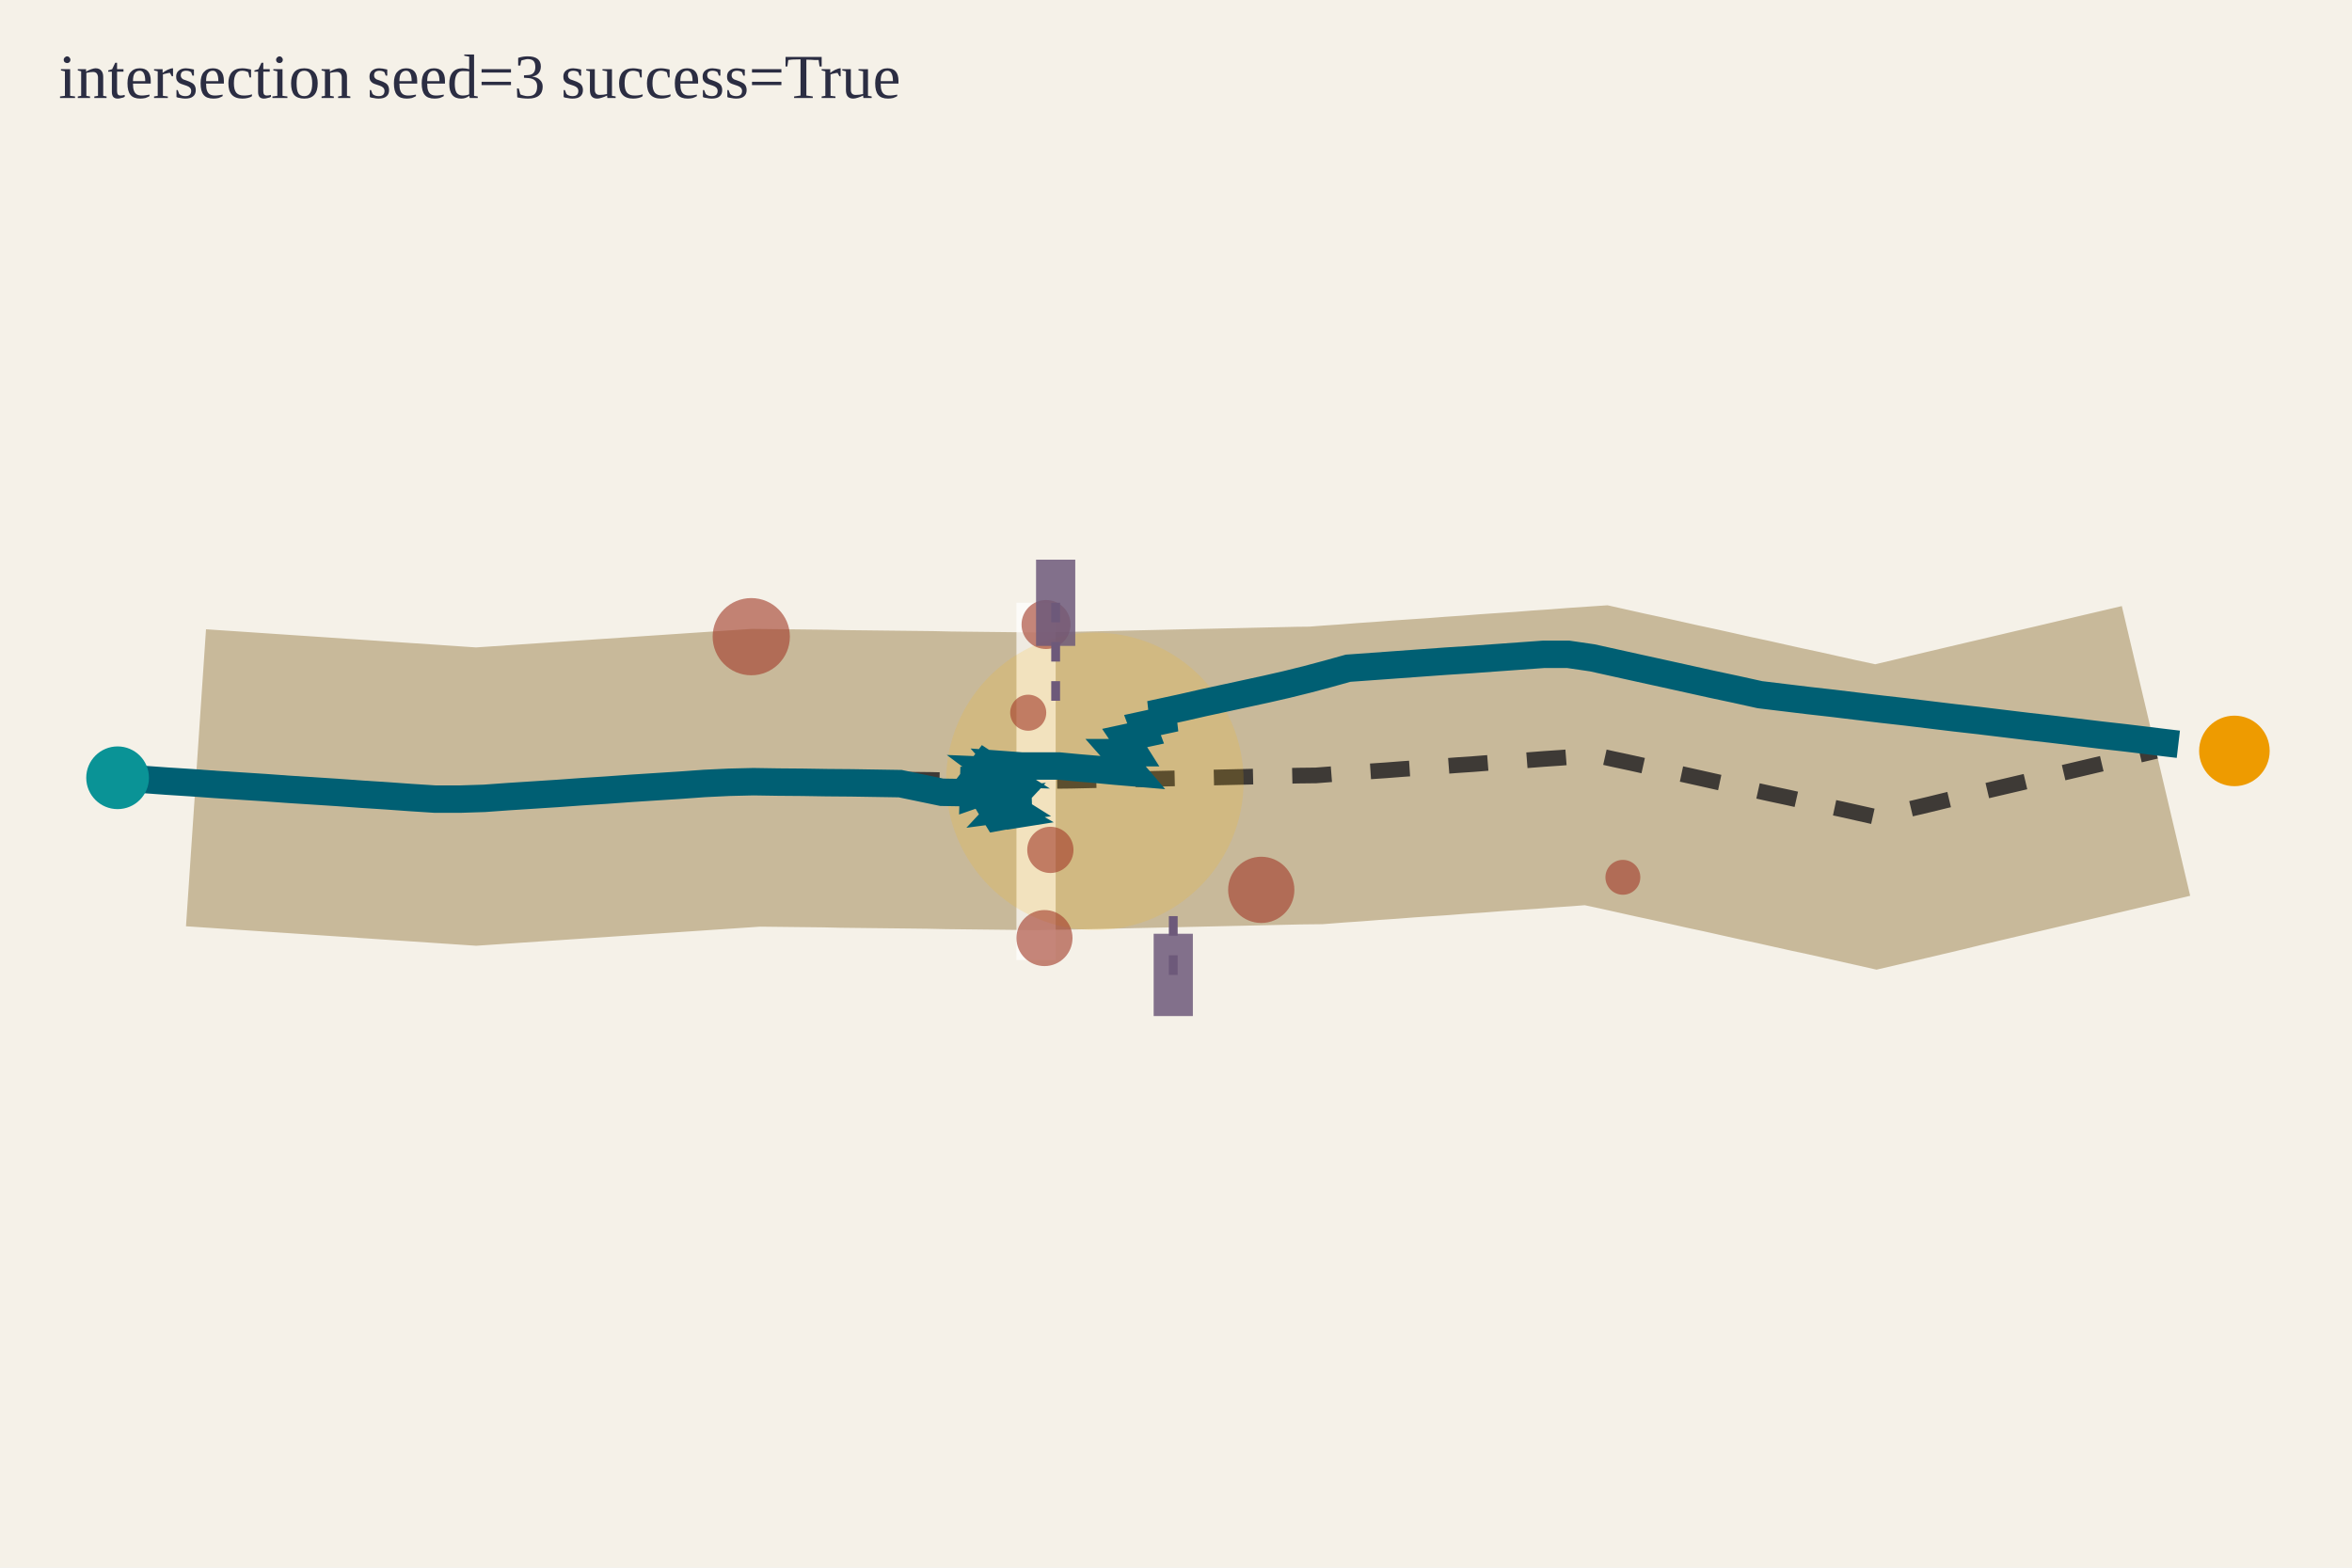
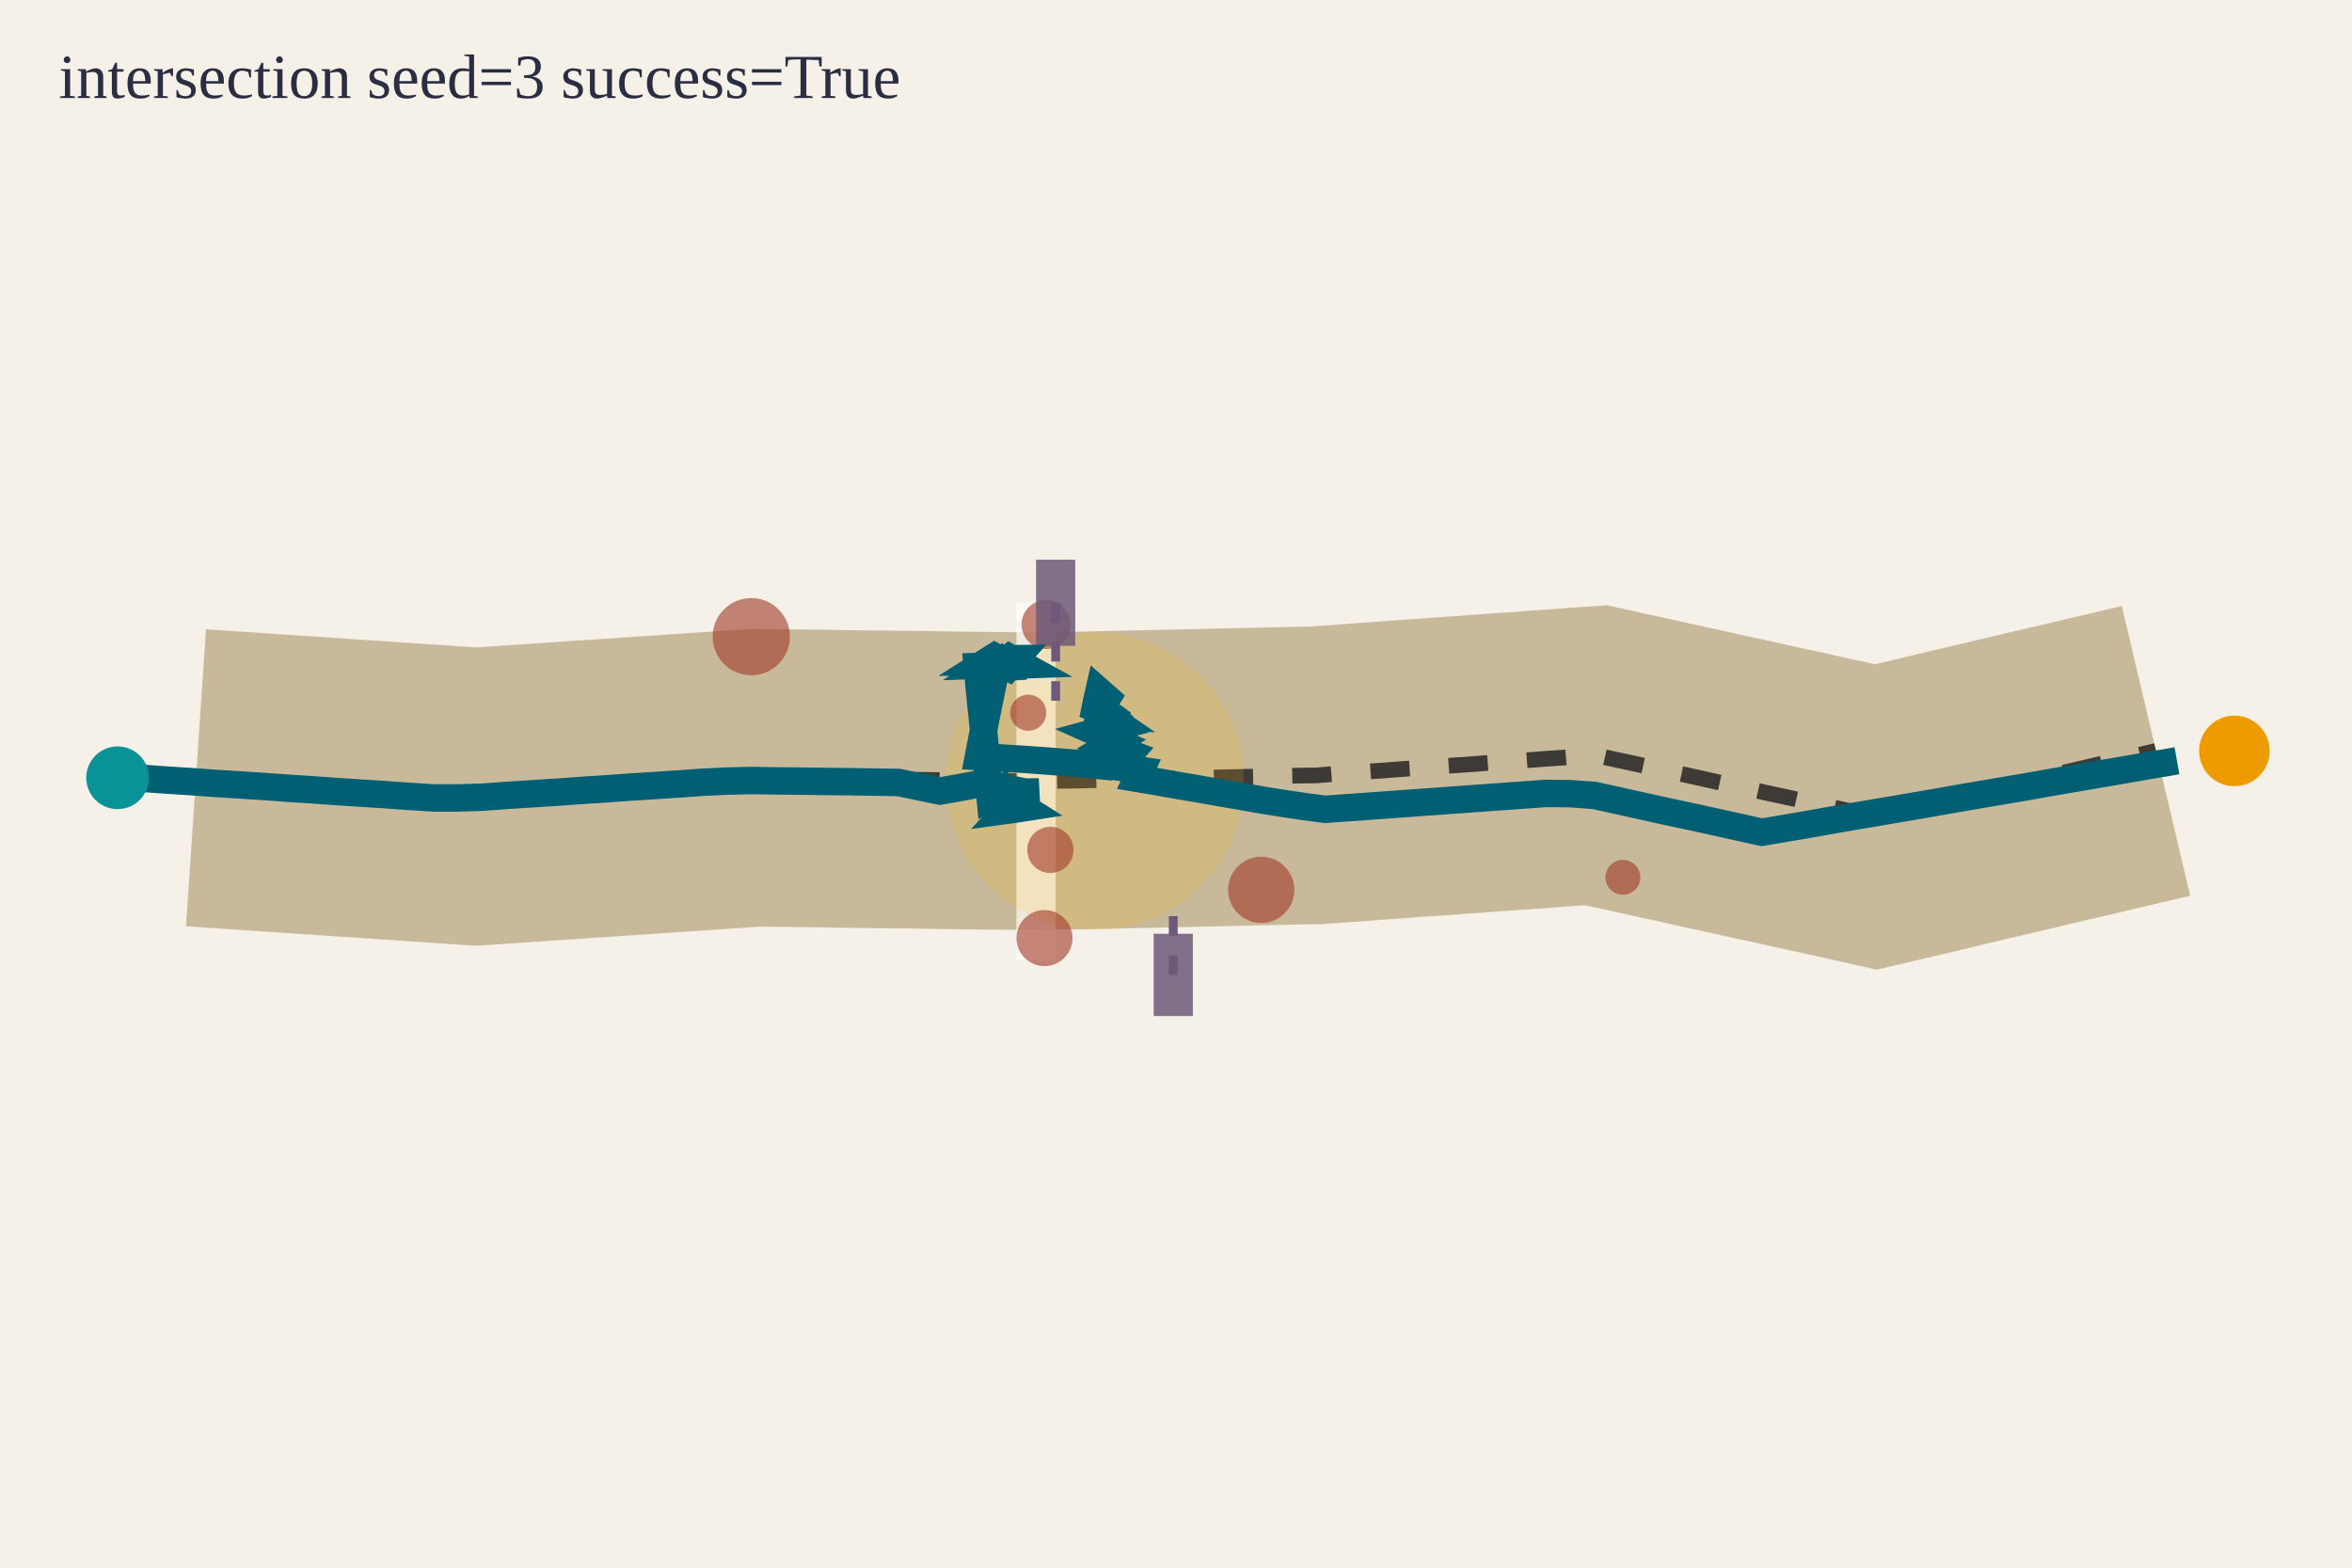
<svg xmlns="http://www.w3.org/2000/svg" viewBox="0 0 120.0 80.0">
  <rect width="100%" height="100%" fill="#f5f1e8" />
  <text x="3" y="5" font-size="3.2" fill="#2b2d42">intersection seed=3 success=True</text>
  <polyline points="10.00,39.69 10.89,39.75 11.79,39.81 12.68,39.87 13.57,39.93 14.46,39.99 15.36,40.05 16.25,40.11 17.14,40.17 18.04,40.23 18.93,40.29 19.82,40.35 20.71,40.41 21.61,40.47 22.50,40.53 23.39,40.59 24.29,40.65 25.18,40.59 26.07,40.53 26.96,40.47 27.86,40.41 28.75,40.35 29.64,40.29 30.54,40.23 31.43,40.17 32.32,40.11 33.21,40.05 34.11,39.99 35.00,39.93 35.89,39.87 36.79,39.81 37.68,39.75 38.57,39.69 39.46,39.70 40.36,39.71 41.25,39.72 42.14,39.73 43.04,39.75 43.93,39.76 44.82,39.77 45.71,39.78 46.61,39.79 47.50,39.80 48.39,39.82 49.29,39.83 50.18,39.84 51.07,39.85 51.96,39.86 52.86,39.87 53.75,39.85 54.64,39.84 55.54,39.82 56.43,39.80 57.32,39.78 58.21,39.76 59.11,39.74 60.00,39.72 60.89,39.70 61.79,39.68 62.68,39.66 63.57,39.64 64.46,39.62 65.36,39.60 66.25,39.58 67.14,39.57 68.04,39.50 68.93,39.44 69.82,39.37 70.71,39.31 71.61,39.24 72.50,39.18 73.39,39.12 74.29,39.05 75.18,38.99 76.07,38.92 76.96,38.86 77.86,38.80 78.75,38.73 79.64,38.67 80.54,38.60 81.43,38.54 82.32,38.74 83.21,38.93 84.11,39.13 85.00,39.33 85.89,39.52 86.79,39.72 87.68,39.92 88.57,40.11 89.46,40.31 90.36,40.51 91.25,40.70 92.14,40.90 93.04,41.10 93.93,41.29 94.82,41.49 95.71,41.69 96.61,41.48 97.50,41.27 98.39,41.06 99.29,40.84 100.18,40.63 101.07,40.42 101.96,40.21 102.86,40.00 103.75,39.79 104.64,39.58 105.54,39.37 106.43,39.16 107.32,38.95 108.21,38.74 109.11,38.53 110.00,38.32" fill="none" stroke="#c8b99a" stroke-width="15.19" />
  <polyline points="10.00,39.69 10.89,39.75 11.79,39.81 12.68,39.87 13.57,39.93 14.46,39.99 15.36,40.05 16.25,40.11 17.14,40.17 18.04,40.23 18.93,40.29 19.82,40.35 20.71,40.41 21.61,40.47 22.50,40.53 23.39,40.59 24.29,40.65 25.18,40.59 26.07,40.53 26.96,40.47 27.86,40.41 28.75,40.35 29.64,40.29 30.54,40.23 31.43,40.17 32.32,40.11 33.21,40.05 34.11,39.99 35.00,39.93 35.89,39.87 36.79,39.81 37.68,39.75 38.57,39.69 39.46,39.70 40.36,39.71 41.25,39.72 42.14,39.73 43.04,39.75 43.93,39.76 44.82,39.77 45.71,39.78 46.61,39.79 47.50,39.80 48.39,39.82 49.29,39.83 50.18,39.84 51.07,39.85 51.96,39.86 52.86,39.87 53.75,39.85 54.64,39.84 55.54,39.82 56.43,39.80 57.32,39.78 58.21,39.76 59.11,39.74 60.00,39.72 60.89,39.70 61.79,39.68 62.68,39.66 63.57,39.64 64.46,39.62 65.36,39.60 66.25,39.58 67.14,39.57 68.04,39.50 68.93,39.44 69.82,39.37 70.71,39.31 71.61,39.24 72.50,39.18 73.39,39.12 74.29,39.05 75.18,38.99 76.07,38.92 76.96,38.86 77.86,38.80 78.75,38.73 79.64,38.67 80.54,38.60 81.43,38.54 82.32,38.74 83.21,38.93 84.11,39.13 85.00,39.33 85.89,39.52 86.79,39.72 87.68,39.92 88.57,40.11 89.46,40.31 90.36,40.51 91.25,40.70 92.14,40.90 93.04,41.10 93.93,41.29 94.82,41.49 95.71,41.69 96.61,41.48 97.50,41.27 98.39,41.06 99.29,40.84 100.18,40.63 101.07,40.42 101.96,40.21 102.86,40.00 103.75,39.79 104.64,39.58 105.54,39.37 106.43,39.16 107.32,38.95 108.21,38.74 109.11,38.53 110.00,38.32" fill="none" stroke="#3e3a36" stroke-width="0.8" stroke-dasharray="2 2" />
  <rect x="51.86" y="30.76" width="2.0" height="18.23" fill="#ffffff" opacity="0.7" />
  <circle cx="55.86" cy="39.87" r="7.59" fill="#ffb703" opacity="0.16" />
  <circle cx="38.33" cy="32.49" r="1.97" fill="#a33d2b" opacity="0.62" />
  <circle cx="64.35" cy="45.41" r="1.69" fill="#a33d2b" opacity="0.62" />
  <circle cx="82.80" cy="44.77" r="0.89" fill="#a33d2b" opacity="0.62" />
  <circle cx="53.37" cy="31.87" r="1.25" fill="#a33d2b" opacity="0.62" />
  <circle cx="52.46" cy="36.37" r="0.92" fill="#a33d2b" opacity="0.62" />
  <circle cx="53.59" cy="43.37" r="1.18" fill="#a33d2b" opacity="0.62" />
  <circle cx="53.29" cy="47.87" r="1.43" fill="#a33d2b" opacity="0.62" />
  <polyline points="53.86,30.76 53.86,33.51 53.86,36.26" fill="none" stroke="#6d597a" stroke-width="0.45" stroke-dasharray="1 1" />
  <rect x="51.66" y="29.76" width="4.40" height="2.00" fill="#6d597a" opacity="0.85" transform="rotate(90.00 53.86 30.76)" />
  <polyline points="59.86,49.75 59.86,48.00 59.86,46.25" fill="none" stroke="#6d597a" stroke-width="0.45" stroke-dasharray="1 1" />
  <rect x="57.76" y="48.75" width="4.20" height="2.00" fill="#6d597a" opacity="0.85" transform="rotate(-90.00 59.86 49.75)" />
-   <polyline points="7.25,39.77 8.49,39.86 9.74,39.94 10.99,40.03 12.24,40.11 13.48,40.19 14.73,40.28 15.98,40.36 17.22,40.44 18.47,40.53 19.72,40.61 20.97,40.70 22.21,40.78 23.46,40.78 24.71,40.74 25.96,40.65 27.21,40.57 28.45,40.49 29.70,40.40 30.95,40.32 32.20,40.23 33.44,40.15 34.69,40.07 35.94,39.98 37.19,39.92 38.44,39.89 39.69,39.91 40.94,39.92 42.19,39.94 43.44,39.95 44.68,39.97 45.93,39.99 46.99,40.21 48.05,40.43 49.30,40.45 50.55,40.46 51.80,40.47 51.36,40.50 52.61,40.50 52.16,40.53 51.71,40.57 51.26,40.60 52.32,40.81 51.88,40.86 51.43,40.91 50.98,40.96 52.04,41.16 51.60,41.23 51.15,41.29 51.56,40.85 51.11,40.90 51.62,41.22 51.18,41.28 51.70,41.58 51.26,41.65 52.19,41.48 51.74,41.55 51.30,41.63 50.86,41.71 50.47,41.07 50.09,40.42 49.66,40.57 49.68,39.82 50.63,39.81 50.18,39.85 49.73,39.87 49.28,39.87 50.23,39.86 49.78,39.83 49.33,39.78 50.28,39.78 49.84,39.69 49.40,39.58 50.49,39.59 50.07,39.43 51.02,39.46 50.64,39.22 50.26,38.97 49.81,39.57 50.89,39.59 50.53,39.32 51.48,39.36 51.18,39.02 52.13,39.09 53.08,39.09 54.03,39.09 54.97,39.18 55.92,39.26 56.87,39.35 57.81,39.43 57.52,39.09 57.23,38.75 56.93,38.41 57.88,38.41 57.64,38.03 57.39,37.66 58.45,37.43 58.29,37.00 59.35,36.77 59.30,36.33 60.36,36.10 61.41,35.86 62.47,35.63 63.53,35.40 64.59,35.17 65.64,34.93 66.69,34.67 67.74,34.39 68.78,34.10 70.03,34.01 71.28,33.92 72.52,33.83 73.77,33.74 75.02,33.66 76.26,33.57 77.51,33.48 78.76,33.39 80.01,33.39 81.24,33.57 82.46,33.84 83.68,34.11 84.91,34.38 86.13,34.65 87.35,34.92 88.57,35.18 89.79,35.45 91.03,35.60 92.27,35.75 93.51,35.89 94.75,36.04 96.00,36.19 97.24,36.33 98.48,36.48 99.72,36.63 100.96,36.77 102.20,36.92 103.44,37.07 104.68,37.21 105.93,37.36 107.17,37.51 108.41,37.65 109.65,37.80 110.46,37.90 111.14,37.98" fill="none" stroke="#005f73" stroke-width="1.4" />
+   <polyline points="7.15,39.71 8.40,39.80 9.64,39.88 10.89,39.97 12.14,40.05 13.39,40.13 14.63,40.22 15.88,40.30 17.13,40.39 18.37,40.47 19.62,40.55 20.87,40.64 22.12,40.72 23.37,40.72 24.62,40.68 25.86,40.59 27.11,40.51 28.36,40.43 29.60,40.34 30.85,40.26 32.10,40.17 33.35,40.09 34.59,40.01 35.84,39.92 37.09,39.86 38.34,39.83 39.59,39.85 40.84,39.86 42.09,39.88 43.34,39.89 44.59,39.91 45.84,39.93 46.90,40.15 47.96,40.37 49.02,40.18 50.09,39.98 51.15,40.19 52.21,40.40 51.76,40.43 53.01,40.41 52.56,40.45 52.12,40.48 51.67,40.51 51.22,40.55 52.47,40.54 52.02,40.58 51.57,40.62 51.12,40.66 50.67,40.70 51.74,40.90 52.25,41.22 51.80,41.29 51.36,41.35 51.76,40.91 51.49,41.27 51.04,41.33 50.89,40.40 50.51,40.63 50.42,39.68 50.32,38.74 50.23,37.79 50.14,36.85 50.04,35.90 49.95,34.96 49.86,34.01 51.01,33.97 52.16,33.93 51.76,33.71 51.46,34.05 51.07,33.83 50.67,33.62 51.82,33.61 51.52,33.95 51.13,33.73 50.74,33.51 50.36,33.75 51.51,33.73 51.19,34.05 52.34,33.99 51.93,33.80 51.54,33.58 51.21,33.89 50.81,33.67 50.44,33.93 51.59,33.89 51.20,33.67 50.85,33.96 50.66,34.89 50.47,35.82 50.28,36.75 50.10,37.68 49.92,38.61 51.07,38.68 52.22,38.75 53.36,38.83 54.51,38.92 55.66,39.02 56.80,39.14 56.43,38.89 56.05,38.65 57.17,38.88 56.81,38.61 56.45,38.35 56.08,38.09 57.18,38.43 56.83,38.15 56.47,37.88 56.11,37.61 57.17,38.05 56.82,37.77 56.46,37.49 56.10,37.22 57.14,37.72 56.79,37.44 56.43,37.17 56.06,36.90 57.08,37.45 56.71,37.18 56.35,36.92 56.45,36.48 57.40,37.12 57.05,36.84 56.70,36.56 56.35,36.28 57.29,36.94 56.93,36.67 56.56,36.41 56.18,36.16 57.13,36.82 56.74,36.59 56.35,36.37 55.96,36.15 56.91,36.79 56.50,36.61 56.09,36.43 56.18,35.99 55.78,35.79 56.72,36.46 56.30,36.30 55.88,36.14 55.97,35.70 56.07,35.26 56.93,36.02 56.52,35.85 56.10,35.69 55.68,35.53 56.59,36.23 56.15,36.14 55.72,36.01 56.67,36.66 56.22,36.66 55.78,36.55 56.77,37.13 56.34,37.24 55.90,37.36 56.95,37.83 56.56,38.06 57.65,38.46 57.35,38.80 57.06,39.14 58.20,39.31 58.01,39.72 59.08,39.90 60.14,40.09 61.21,40.27 62.28,40.46 63.34,40.64 64.41,40.83 65.48,41.00 66.55,41.16 67.62,41.30 68.87,41.21 70.12,41.12 71.36,41.03 72.61,40.94 73.86,40.85 75.10,40.76 76.35,40.67 77.60,40.58 78.85,40.49 80.10,40.50 81.34,40.59 82.56,40.86 83.78,41.13 85.00,41.40 86.22,41.66 87.45,41.93 88.67,42.20 89.89,42.47 91.12,42.26 92.35,42.05 93.58,41.83 94.81,41.62 96.05,41.41 97.28,41.20 98.51,40.99 99.74,40.77 100.97,40.56 102.21,40.35 103.44,40.14 104.67,39.92 105.90,39.71 107.13,39.50 108.36,39.29 109.60,39.07 110.40,38.94 111.07,38.82" fill="none" stroke="#005f73" stroke-width="1.4" />
  <circle cx="6.00" cy="39.69" r="1.6" fill="#0a9396" />
  <circle cx="114.00" cy="38.32" r="1.8" fill="#ee9b00" />
</svg>
